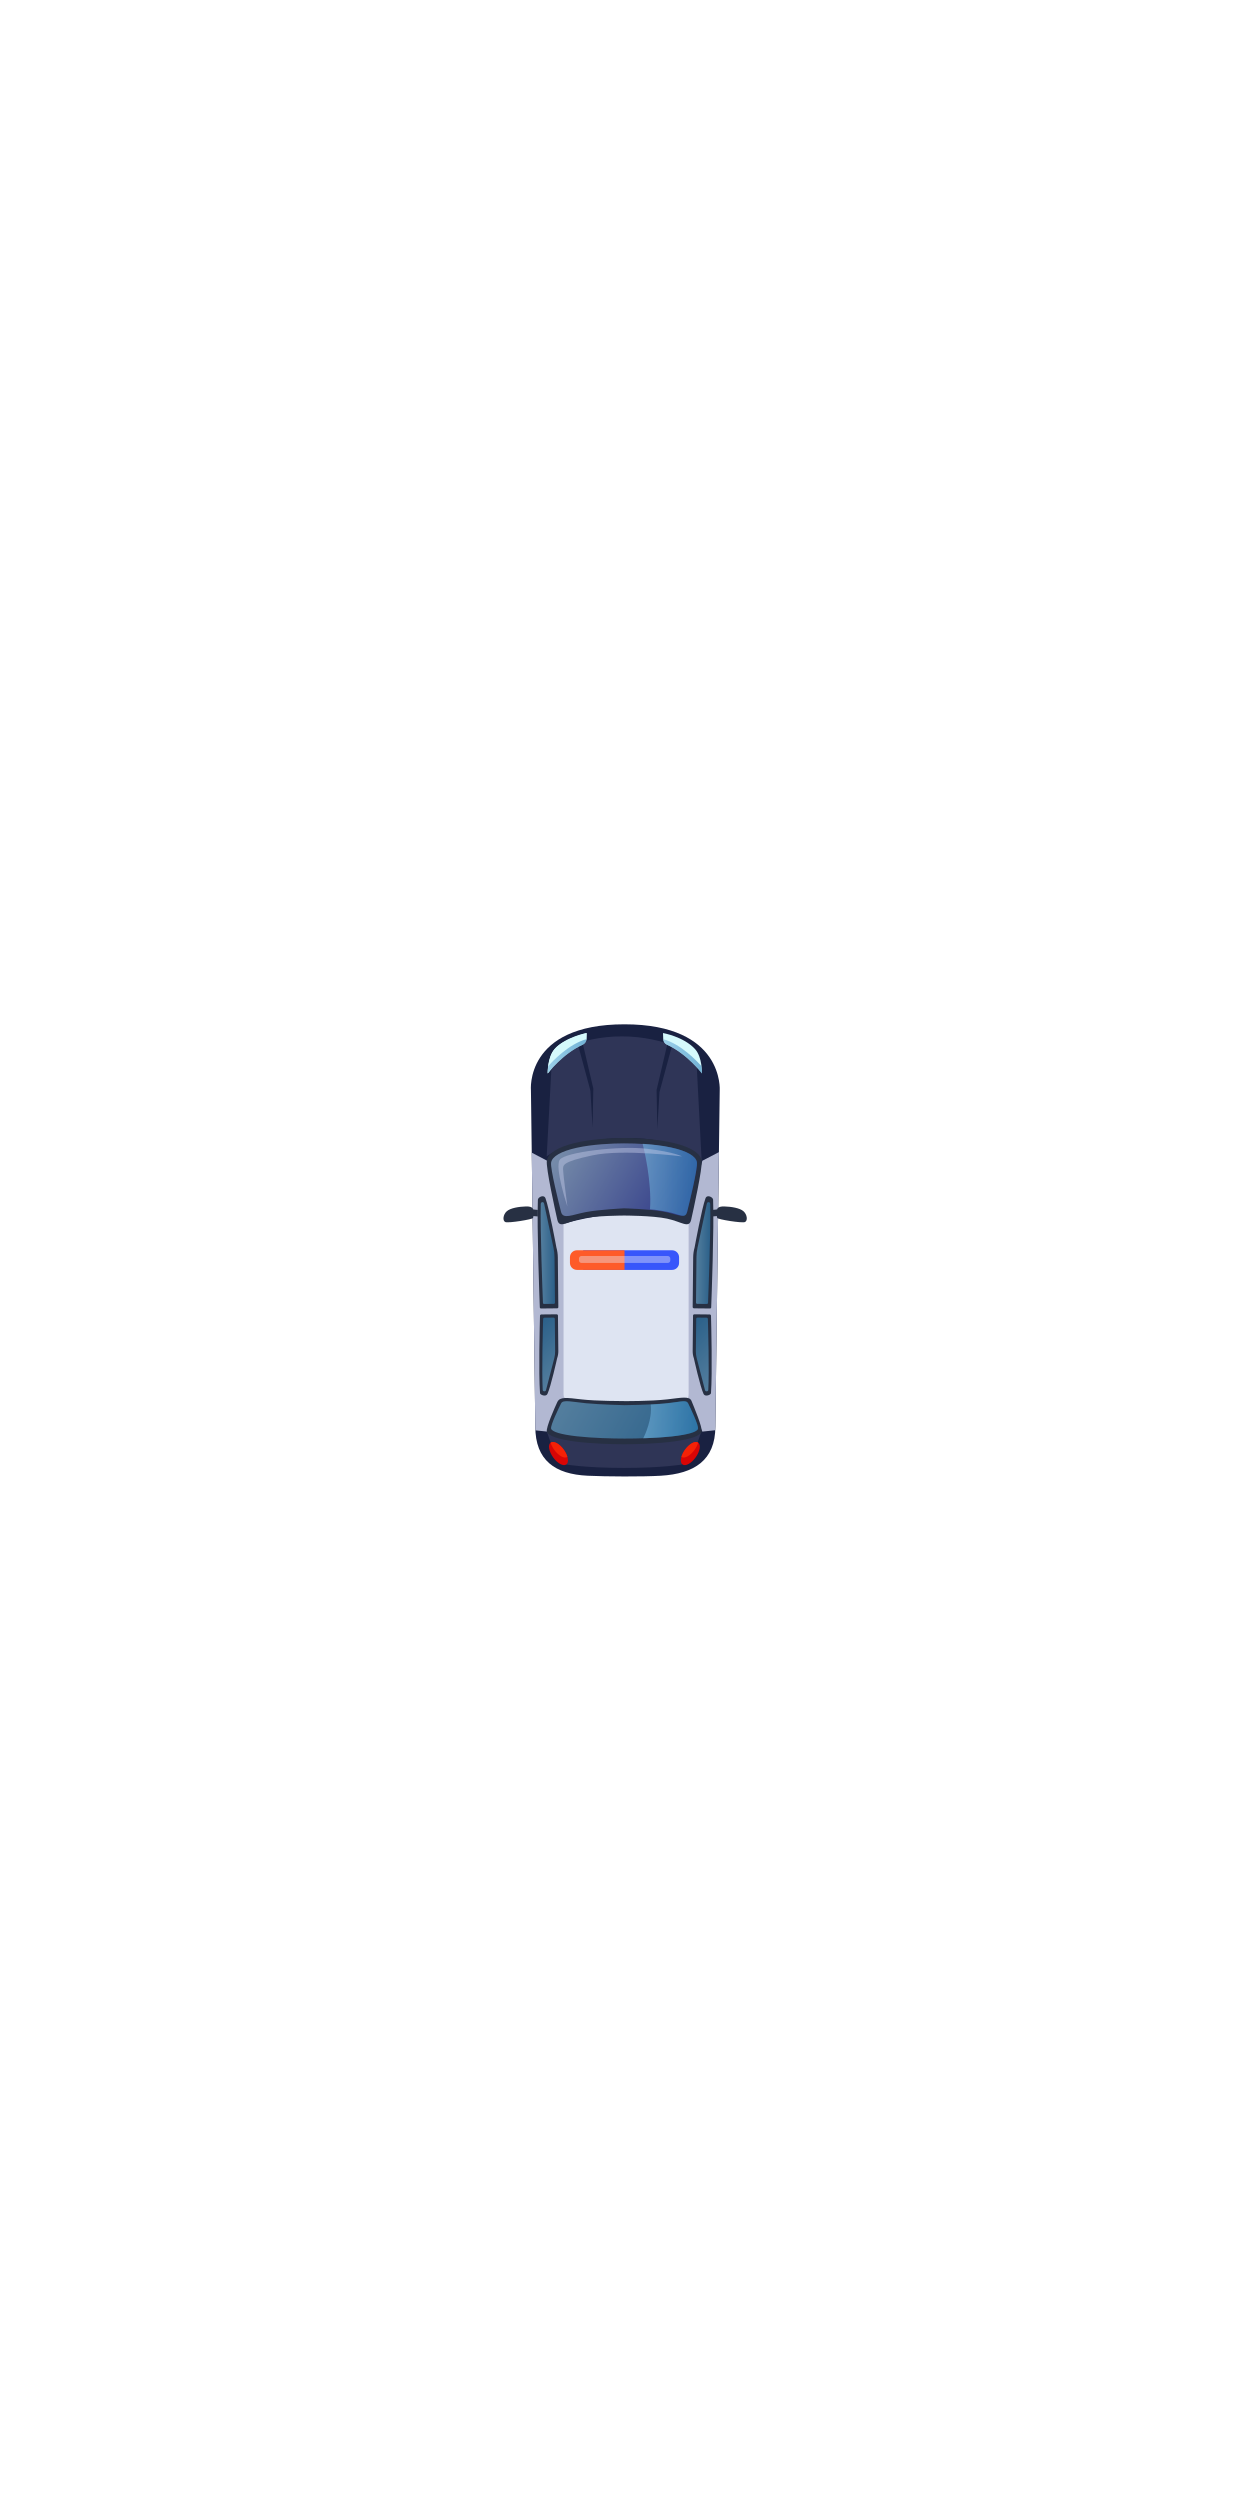
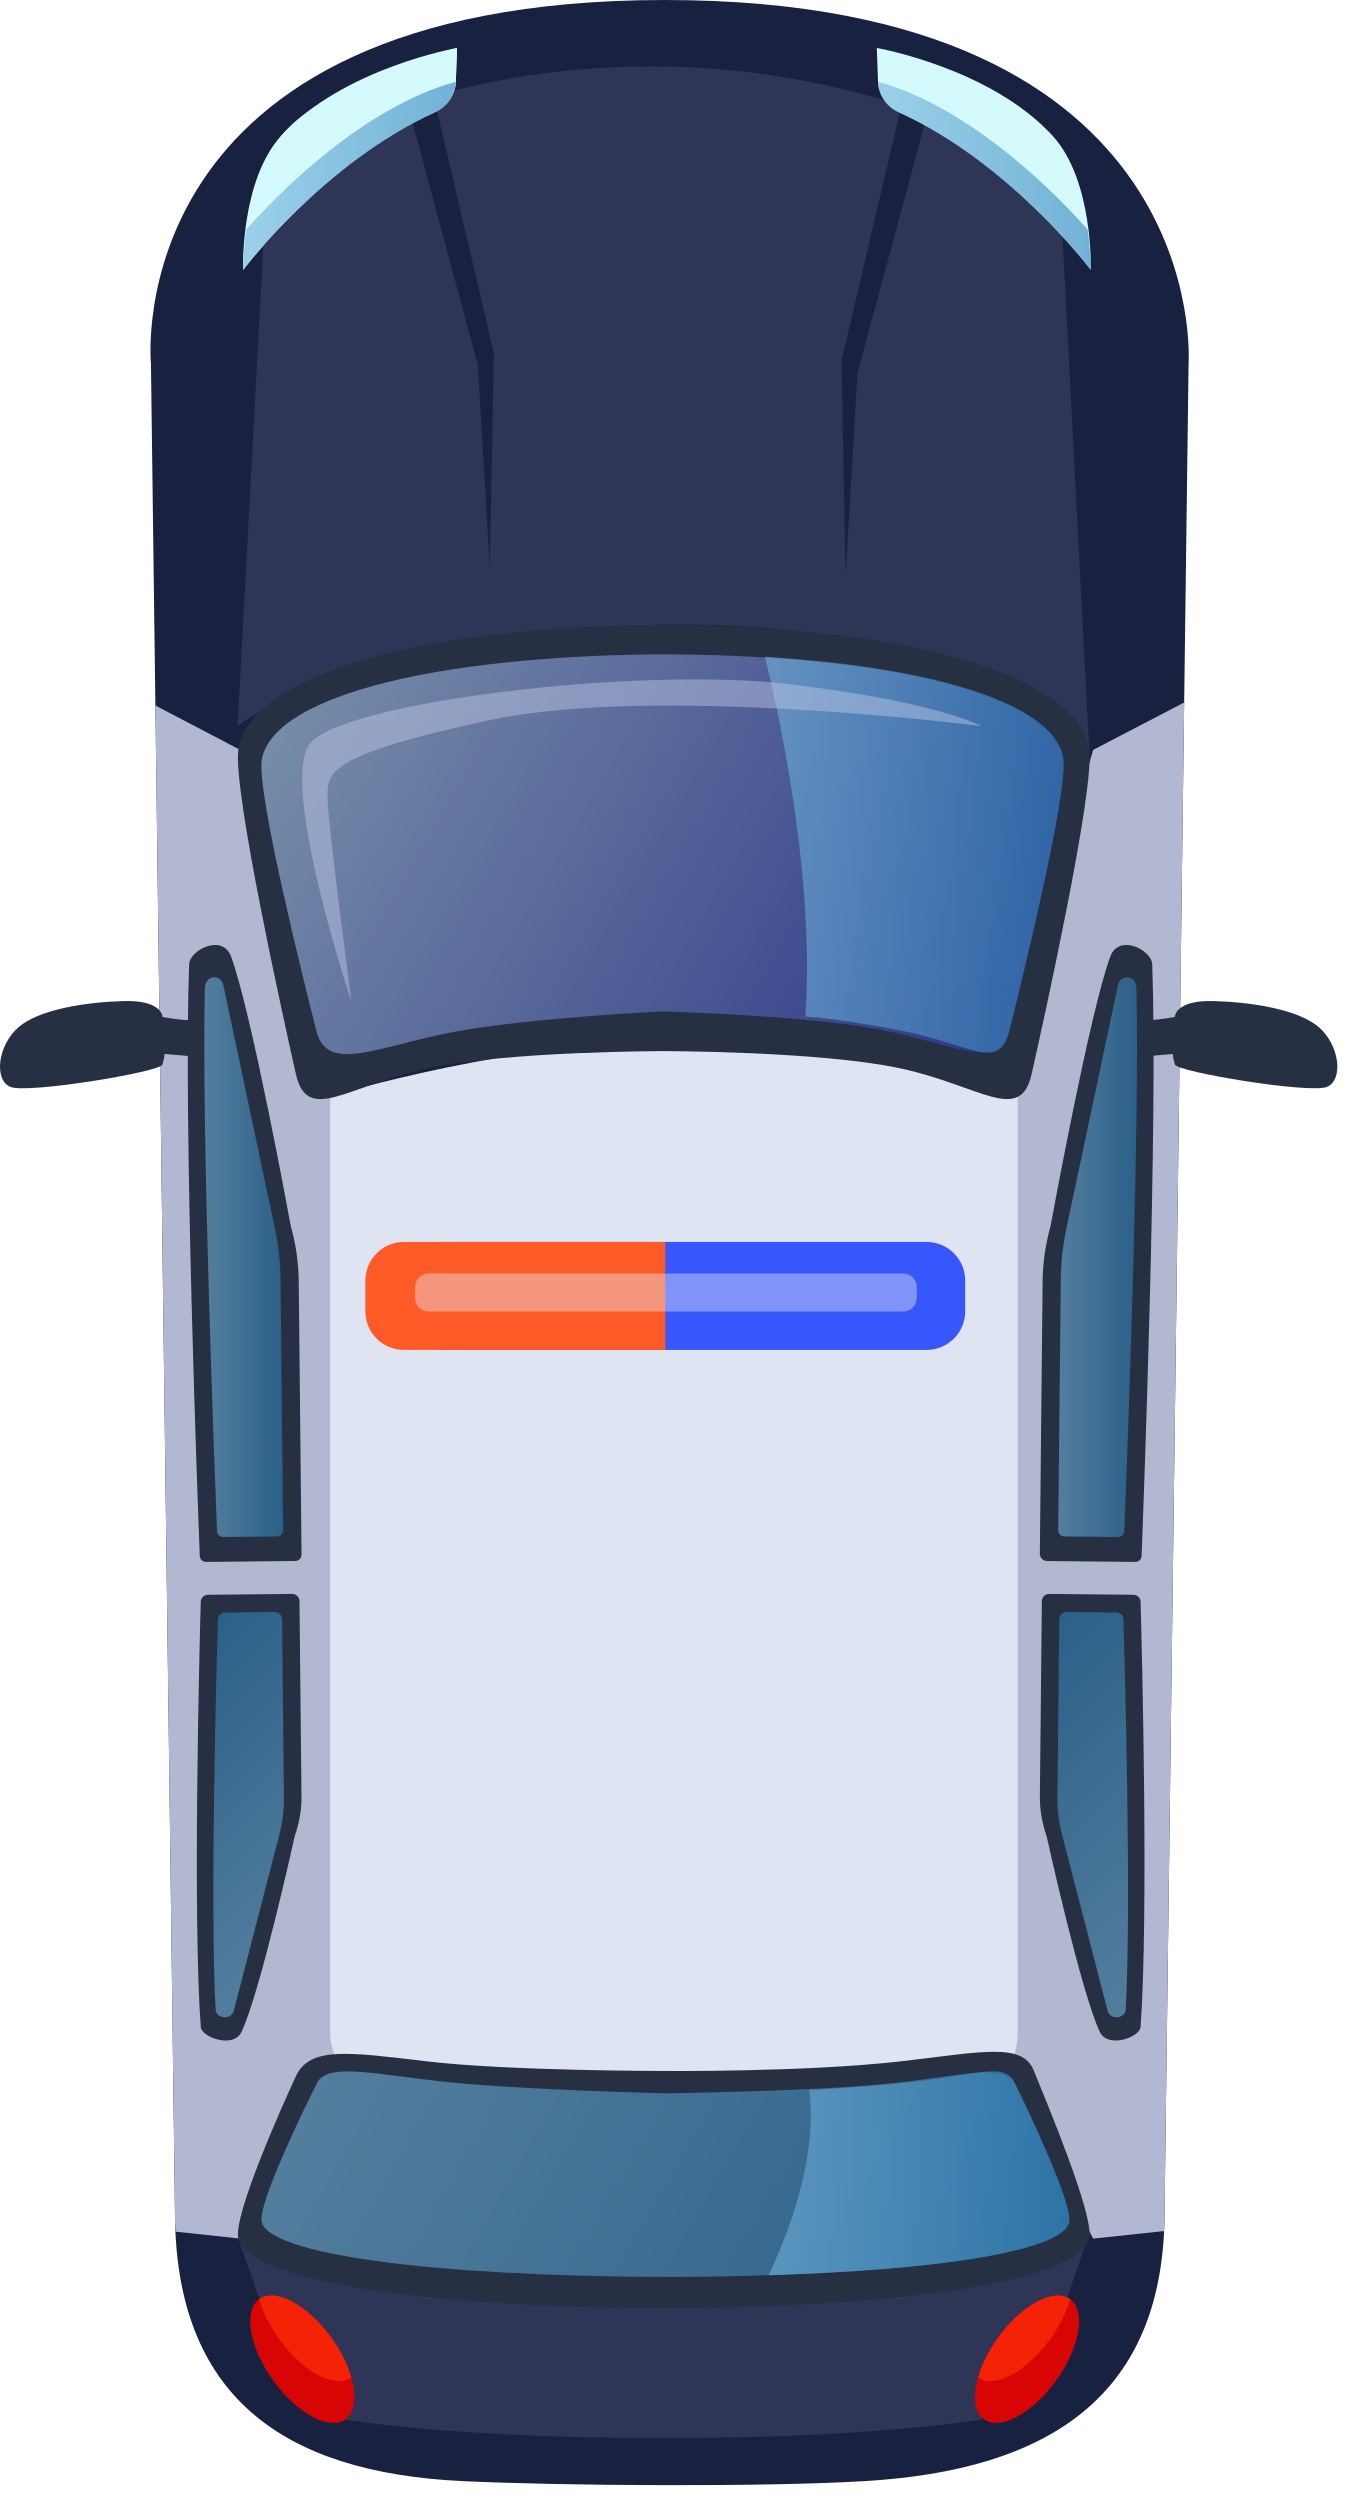
- <svg xmlns="http://www.w3.org/2000/svg" width="360" height="720" viewBox="0 0 360 720" fill="none">
-   <path d="M152.91 314.068L154.167 410.868C154.167 420.588 159.845 424.566 169.253 425.011C174.511 425.261 185.055 425.325 190.31 425.011C199.93 424.437 206.024 420.588 206.024 410.868L207.281 314.068C207.281 314.068 208.653 295 179.843 295C151.033 295 152.91 314.068 152.91 314.068Z" fill="#192141" />
-   <path d="M159.729 302.124C157.706 304.586 157.738 309.143 157.738 309.143C157.738 309.143 161.943 303.537 167.794 300.884C168.431 300.595 168.86 299.982 168.884 299.283L168.947 297.514C168.947 297.514 162.138 299.19 159.729 302.124Z" fill="#D5FAFC" />
-   <path d="M194.159 330.622C189.388 329.595 183.432 329.347 179.847 329.353C176.263 329.36 170.308 329.629 165.54 330.673C160.772 331.717 158.092 333.275 157.796 335.088C157.501 336.901 160.203 347.51 160.804 349.839C161.404 352.167 163.488 350.352 167.66 349.568C171.832 348.783 179.882 348.77 179.882 348.77C179.882 348.77 187.931 348.755 192.106 349.525C196.281 350.294 198.371 352.103 198.964 349.772C199.556 347.441 202.22 336.822 201.919 335.011C201.617 333.198 198.931 331.649 194.159 330.622Z" fill="#3E687E" />
-   <path d="M159.02 303.821L157.449 333.05C157.449 333.05 163.42 328.021 179.781 327.739C196.142 327.457 202.072 334.292 202.072 334.292L200.506 304.135C200.506 304.135 191.706 298.478 179.134 298.478C166.562 298.478 159.02 303.821 159.02 303.821Z" fill="#2F3557" />
-   <path d="M166.476 300.92L170.038 314.12L170.667 324.806L170.876 313.492L167.733 300.082L166.476 300.92Z" fill="#192141" />
-   <path d="M153.142 331.969L154.166 410.868C154.166 411.234 154.177 411.589 154.193 411.939L157.582 412.302L162.557 402.821L162.791 352.447L157.582 334.292L153.142 331.969Z" fill="#B2B8D2" />
-   <path d="M197.283 402.822L202.283 412.303L205.997 411.906C206.013 411.567 206.024 411.223 206.024 410.868L207.051 331.811L202.283 334.293L197.048 352.448L197.283 402.822Z" fill="#B2B8D2" />
-   <path d="M162.302 352.448V401.542C162.302 403.366 164.009 404.845 165.674 404.845H195.309C196.974 404.845 198.323 403.366 198.323 401.542V352.112C198.323 352.112 191.426 349.425 181.769 349.425C172.113 349.425 162.302 352.448 162.302 352.448Z" fill="#DEE4F2" />
-   <path d="M160.237 359.245C160.237 359.245 158.188 348.026 157.107 345.122C156.651 343.897 154.938 344.793 154.911 345.521C154.607 353.738 155.361 373.775 155.468 376.532C155.475 376.71 155.622 376.847 155.799 376.845L160.476 376.797C160.657 376.796 160.803 376.647 160.801 376.466L160.654 362.138C160.643 361.163 160.503 360.192 160.237 359.245Z" fill="#273043" />
-   <path opacity="0.59" d="M156.71 346.646C156.572 345.995 155.754 346.093 155.737 346.762C155.55 354.285 156.267 372.597 156.373 375.225C156.38 375.403 156.526 375.54 156.704 375.539L159.51 375.51C159.691 375.508 159.837 375.36 159.835 375.178L159.7 362.042C159.691 361.146 159.593 360.254 159.409 359.384L156.71 346.646Z" fill="url(#paint0_linear_21_41)" />
-   <path d="M160.309 378.521L155.895 378.566C155.691 378.568 155.525 378.729 155.519 378.934C155.452 381.37 155.093 395.407 155.521 401.221C155.56 401.748 157.236 402.365 157.656 401.471C158.654 399.354 160.444 391.21 160.444 391.21C160.687 390.521 160.805 389.817 160.798 389.112L160.693 378.898C160.691 378.687 160.519 378.519 160.309 378.521Z" fill="#273043" />
-   <path opacity="0.59" d="M159.397 379.469L156.795 379.496C156.591 379.498 156.424 379.66 156.418 379.864C156.35 382.186 155.995 394.991 156.301 400.31C156.329 400.793 157.123 400.85 157.245 400.377L159.64 391.125C159.804 390.492 159.883 389.846 159.876 389.198L159.781 379.845C159.778 379.635 159.606 379.467 159.397 379.469Z" fill="url(#paint1_linear_21_41)" />
-   <path opacity="0.59" d="M203.518 346.646L200.819 359.383C200.634 360.254 200.536 361.146 200.527 362.042L200.389 375.506L203.842 375.542C203.842 375.542 204.692 354.876 204.49 346.762C204.473 346.093 203.655 345.995 203.518 346.646Z" fill="url(#paint2_linear_21_41)" />
-   <path opacity="0.59" d="M200.351 389.198C200.344 389.846 200.424 390.492 200.588 391.125L202.983 400.377C203.105 400.85 203.899 400.793 203.927 400.31C204.264 394.45 203.799 379.499 203.799 379.499L200.452 379.464L200.351 389.198Z" fill="url(#paint3_linear_21_41)" />
-   <path d="M194.24 329.229C189.421 328.037 183.403 327.74 179.781 327.74C176.159 327.74 170.141 328.038 165.322 329.229C160.502 330.421 157.791 332.208 157.49 334.293C157.188 336.378 159.899 348.59 160.502 351.271C161.104 353.952 163.213 351.867 167.43 350.973C171.648 350.079 179.781 350.079 179.781 350.079C179.781 350.079 187.914 350.079 192.131 350.973C196.349 351.867 198.458 353.952 199.06 351.271C199.662 348.59 202.373 336.378 202.072 334.293C201.771 332.207 199.06 330.42 194.24 329.229Z" fill="#273043" />
-   <path opacity="0.59" d="M193.326 330.51C188.785 329.52 183.117 329.281 179.706 329.287C176.294 329.293 170.627 329.552 166.089 330.559C161.551 331.565 159.001 333.066 158.72 334.813C158.439 336.56 161.01 346.785 161.582 349.029C162.154 351.274 164.739 349.841 168.71 349.086C172.68 348.33 179.738 347.999 179.738 347.999C179.738 347.999 187.05 348.193 191.023 348.934C194.996 349.676 197.335 351.211 197.898 348.965C198.462 346.718 200.998 336.484 200.711 334.738C200.424 332.992 197.868 331.499 193.326 330.51Z" fill="url(#paint4_linear_21_41)" />
-   <path opacity="0.59" d="M191.959 348.95C195.932 349.694 197.335 351.234 197.898 348.981C198.461 346.727 200.997 336.464 200.71 334.713C200.423 332.962 197.867 331.466 193.326 330.473C190.734 329.906 187.777 329.585 185.08 329.415C185.458 330.904 187.749 340.331 187.202 348.263C188.719 348.371 190.792 348.732 191.959 348.95Z" fill="url(#paint5_linear_21_41)" />
-   <path d="M179.74 422.759C179.754 422.759 179.768 422.759 179.783 422.759C190.883 422.754 196.413 421.781 196.413 421.781L200.885 415.474L201.991 412.303C201.991 412.303 199.718 413.12 195.67 413.958C191.759 414.768 180.497 415.089 179.74 415.11C178.984 415.089 167.722 414.768 163.811 413.958C159.763 413.12 157.49 412.303 157.49 412.303L158.596 415.474L163.068 421.781C163.068 421.781 168.597 422.753 179.698 422.759C179.712 422.759 179.726 422.759 179.74 422.759Z" fill="#2F3556" />
-   <path d="M192.131 403.021C187.114 403.587 179.781 403.518 179.781 403.518C179.781 403.518 171.648 403.518 167.43 403.021C163.213 402.524 161.238 402.225 160.505 403.796C159.824 405.254 157.188 411.142 157.49 412.302C157.791 413.463 160.502 414.457 165.322 415.12C170.141 415.783 176.159 415.949 179.781 415.949C183.403 415.949 189.421 415.783 194.24 415.12C199.059 414.457 201.771 413.463 202.072 412.302C202.373 411.142 199.764 404.974 199.162 403.482C198.559 401.991 196.351 402.545 192.131 403.021Z" fill="#273043" />
-   <path opacity="0.59" d="M191.252 404.21C187.251 404.592 179.888 404.691 179.888 404.691C179.888 404.691 172.78 404.521 168.781 404.133C164.782 403.744 162.178 403.008 161.603 404.162C161.028 405.316 158.438 410.572 158.72 411.469C159.003 412.367 161.572 413.139 166.142 413.656C170.712 414.173 176.419 414.307 179.855 414.31C183.29 414.313 188.999 414.19 193.572 413.681C198.146 413.172 200.72 412.405 201.009 411.508C201.297 410.61 198.744 405.349 198.176 404.194C197.609 403.04 195.254 403.829 191.252 404.21Z" fill="url(#paint6_linear_21_41)" />
-   <path opacity="0.59" d="M193.572 413.678C198.146 413.167 200.72 412.396 201.009 411.494C201.298 410.592 198.744 405.303 198.177 404.142C197.609 402.981 196.197 403.775 192.195 404.158C191.019 404.271 188.932 404.457 187.405 404.512C187.956 408.599 185.649 413.457 185.268 414.224C187.984 414.135 190.962 413.97 193.572 413.678Z" fill="url(#paint7_linear_21_41)" />
-   <path d="M158.589 415.473C157.739 416.081 158.06 417.984 159.306 419.724C160.551 421.463 162.249 422.38 163.098 421.772C163.948 421.164 163.627 419.261 162.381 417.521C161.137 415.782 159.438 414.865 158.589 415.473Z" fill="#D80505" />
-   <path d="M158.589 415.473C158.585 415.476 158.583 415.479 158.58 415.482C158.767 416.133 159.113 416.847 159.607 417.537C160.852 419.277 162.55 420.194 163.4 419.586C163.403 419.583 163.406 419.58 163.409 419.577C163.221 418.927 162.876 418.212 162.382 417.522C161.137 415.782 159.438 414.865 158.589 415.473Z" fill="#F52206" />
-   <path d="M208.586 347.455C206.562 347.399 206.562 348.287 206.562 348.287C206.562 348.287 205.71 348.453 205.177 348.453V350.338L206.456 350.227C206.456 350.227 206.456 350.394 206.562 350.781C206.669 351.17 213.699 352.334 214.551 351.946C215.404 351.558 215.191 349.783 214.125 348.84C213.06 347.898 210.61 347.511 208.586 347.455Z" fill="#273043" />
-   <path d="M189.306 325.225L189.934 314.539L193.496 301.339L192.239 300.501L189.096 313.911L189.306 325.225Z" fill="#192141" />
-   <path d="M203.18 345.122C202.118 347.973 200.124 358.842 200.052 359.234C200.051 359.241 200.049 359.249 200.047 359.256C199.782 360.2 199.643 361.167 199.633 362.138L199.487 376.409C199.485 376.622 199.655 376.796 199.868 376.798L204.489 376.845C204.666 376.847 204.813 376.709 204.82 376.532C204.927 373.774 205.68 353.737 205.376 345.521C205.349 344.793 203.636 343.897 203.18 345.122Z" fill="#273043" />
-   <path opacity="0.59" d="M203.577 346.646L200.877 359.383C200.693 360.254 200.595 361.146 200.586 362.042L200.451 375.178C200.45 375.359 200.595 375.507 200.776 375.51L203.583 375.538C203.76 375.54 203.907 375.402 203.914 375.225C204.02 372.596 204.737 354.284 204.549 346.762C204.532 346.093 203.715 345.995 203.577 346.646Z" fill="url(#paint8_linear_21_41)" />
-   <path d="M204.392 378.566L199.977 378.521C199.768 378.519 199.596 378.687 199.593 378.897L199.489 389.112C199.482 389.817 199.6 390.521 199.842 391.21C199.842 391.21 201.633 399.354 202.63 401.471C203.051 402.364 204.726 401.747 204.765 401.221C205.193 395.407 204.834 381.37 204.767 378.933C204.762 378.729 204.596 378.568 204.392 378.566Z" fill="#273043" />
-   <path opacity="0.59" d="M203.492 379.495L200.89 379.468C200.68 379.466 200.508 379.635 200.506 379.845L200.41 389.198C200.403 389.846 200.483 390.492 200.647 391.125L203.042 400.377C203.164 400.85 203.958 400.793 203.986 400.31C204.291 394.991 203.936 382.186 203.869 379.864C203.862 379.659 203.696 379.497 203.492 379.495Z" fill="url(#paint9_linear_21_41)" />
-   <path d="M197.276 417.521C196.031 419.261 195.71 421.164 196.559 421.772C197.409 422.38 199.107 421.463 200.352 419.724C201.597 417.984 201.918 416.081 201.069 415.473C200.22 414.865 198.522 415.782 197.276 417.521Z" fill="#D80505" />
-   <path d="M197.276 417.521C196.782 418.212 196.437 418.926 196.249 419.577C196.252 419.58 196.255 419.583 196.258 419.585C197.108 420.193 198.806 419.276 200.051 417.537C200.545 416.847 200.891 416.132 201.078 415.481C201.075 415.479 201.072 415.475 201.069 415.473C200.22 414.865 198.522 415.782 197.276 417.521Z" fill="#F52206" />
-   <path d="M167.952 360.079V365.735H193.557C194.671 365.735 195.574 364.832 195.574 363.718V362.096C195.574 360.982 194.671 360.079 193.557 360.079H167.952Z" fill="#3756FB" />
-   <path d="M164.145 362.096V363.718C164.145 364.832 165.048 365.735 166.163 365.735H179.859V360.079H166.163C165.049 360.079 164.145 360.982 164.145 362.096Z" fill="#FE5B29" />
-   <path opacity="0.44" d="M170.649 332.736C179.449 330.85 196.42 333.05 196.42 333.05C196.42 333.05 194.22 331.792 186.363 330.85C178.505 329.907 162.791 331.792 161.22 333.993C159.649 336.193 163.42 347.507 163.42 347.507C163.42 347.507 162.163 338.079 162.163 336.822C162.162 335.564 161.849 334.621 170.649 332.736Z" fill="#C7CCEA" />
-   <path d="M151.491 347.455C149.467 347.511 147.017 347.899 145.952 348.841C144.887 349.784 144.674 351.558 145.526 351.947C146.378 352.335 153.408 351.171 153.515 350.782C153.622 350.394 153.622 350.228 153.622 350.228L154.9 350.339V348.454C154.367 348.454 153.515 348.288 153.515 348.288C153.515 348.288 153.515 347.399 151.491 347.455Z" fill="#273043" />
-   <path d="M159.729 302.124C157.582 304.479 157.738 309.143 157.738 309.143C157.738 309.143 161.943 303.537 167.794 300.884C168.431 300.595 168.86 299.982 168.885 299.283L168.948 297.514C168.948 297.514 162.976 298.562 159.729 302.124Z" fill="#D5FAFC" />
-   <path opacity="0.59" d="M157.902 307.031C157.732 308.245 157.738 309.143 157.738 309.143C157.738 309.143 161.943 303.537 167.794 300.884C168.431 300.595 168.86 299.982 168.884 299.283C163.794 300.687 159.212 305.545 157.902 307.031Z" fill="url(#paint10_linear_21_41)" />
-   <path d="M190.945 297.514L191.008 299.283C191.033 299.982 191.462 300.595 192.099 300.884C197.949 303.537 202.154 309.143 202.154 309.143C202.154 309.143 202.31 304.479 200.164 302.124C196.916 298.562 190.945 297.514 190.945 297.514Z" fill="#D5FAFC" />
-   <path opacity="0.59" d="M191.008 299.283C191.033 299.982 191.462 300.594 192.099 300.884C197.949 303.537 202.154 309.143 202.154 309.143C202.154 309.143 202.16 308.245 201.991 307.031C200.681 305.545 196.098 300.687 191.008 299.283Z" fill="url(#paint11_linear_21_41)" />
-   <path opacity="0.41" d="M167.457 361.734C167.065 361.734 166.748 362.051 166.748 362.443V363.014C166.748 363.406 167.065 363.724 167.457 363.724H192.333C192.725 363.724 193.043 363.406 193.043 363.014V362.443C193.043 362.051 192.725 361.734 192.333 361.734H167.457Z" fill="#E9ECF5" />
+ <svg xmlns="http://www.w3.org/2000/svg" width="71" height="131" viewBox="0 0 71 131" fill="none">
+   <path d="M7.91 19.068L9.167 115.868C9.167 125.588 14.845 129.566 24.253 130.011C29.511 130.261 40.055 130.325 45.31 130.011C54.93 129.437 61.024 125.588 61.024 115.868L62.281 19.068C62.281 19.068 63.653 0 34.843 0C6.033 0 7.91 19.068 7.91 19.068Z" fill="#192141" />
+   <path d="M14.729 7.124C12.706 9.586 12.738 14.143 12.738 14.143C12.738 14.143 16.943 8.537 22.794 5.884C23.431 5.595 23.86 4.982 23.884 4.283L23.948 2.514C23.948 2.514 17.138 4.19 14.729 7.124Z" fill="#D5FAFC" />
+   <path d="M49.16 35.622C44.388 34.595 38.432 34.347 34.847 34.353C31.263 34.36 25.308 34.629 20.54 35.673C15.772 36.717 13.092 38.275 12.796 40.088C12.501 41.901 15.203 52.51 15.804 54.839C16.404 57.167 18.488 55.352 22.66 54.568C26.832 53.783 34.882 53.77 34.882 53.77C34.882 53.77 42.931 53.755 47.106 54.525C51.281 55.294 53.371 57.103 53.964 54.772C54.556 52.441 57.22 41.822 56.919 40.011C56.617 38.198 53.931 36.649 49.16 35.622Z" fill="#3E687E" />
+   <path d="M14.02 8.821L12.449 38.05C12.449 38.05 18.42 33.021 34.781 32.739C51.142 32.457 57.072 39.292 57.072 39.292L55.506 9.135C55.506 9.135 46.706 3.478 34.134 3.478C21.562 3.478 14.02 8.821 14.02 8.821Z" fill="#2F3557" />
+   <path d="M21.476 5.92L25.038 19.12L25.667 29.806L25.876 18.491L22.733 5.082L21.476 5.92Z" fill="#192141" />
+   <path d="M8.142 36.969L9.166 115.868C9.166 116.234 9.177 116.589 9.193 116.939L12.582 117.302L17.557 107.821L17.791 57.447L12.582 39.291L8.142 36.969Z" fill="#B2B8D2" />
+   <path d="M52.283 107.822L57.282 117.303L60.997 116.906C61.013 116.567 61.024 116.223 61.024 115.868L62.051 36.81L57.282 39.293L52.048 57.448L52.283 107.822Z" fill="#B2B8D2" />
+   <path d="M17.302 57.448V106.542C17.302 108.366 19.009 109.845 20.674 109.845H50.309C51.974 109.845 53.324 108.366 53.324 106.542V57.112C53.324 57.112 46.426 54.425 36.769 54.425C27.113 54.425 17.302 57.448 17.302 57.448Z" fill="#DEE4F2" />
+   <path d="M15.237 64.245C15.237 64.245 13.188 53.026 12.107 50.122C11.651 48.897 9.938 49.792 9.911 50.522C9.607 58.738 10.361 78.775 10.468 81.532C10.475 81.71 10.621 81.847 10.799 81.845L15.476 81.797C15.657 81.796 15.803 81.647 15.801 81.466L15.654 67.138C15.643 66.163 15.504 65.192 15.237 64.245Z" fill="#273043" />
+   <path opacity="0.59" d="M11.71 51.646C11.572 50.995 10.754 51.093 10.737 51.763C10.55 59.285 11.267 77.597 11.373 80.225C11.38 80.403 11.526 80.54 11.704 80.539L14.51 80.51C14.691 80.508 14.837 80.36 14.835 80.178L14.7 67.043C14.691 66.147 14.593 65.254 14.409 64.383L11.71 51.646Z" fill="url(#paint0_linear_21_42)" />
+   <path d="M15.309 83.521L10.895 83.566C10.691 83.569 10.525 83.729 10.519 83.934C10.452 86.37 10.093 100.407 10.521 106.221C10.56 106.748 12.236 107.365 12.656 106.471C13.654 104.354 15.444 96.21 15.444 96.21C15.687 95.521 15.805 94.817 15.798 94.112L15.693 83.898C15.691 83.687 15.52 83.519 15.309 83.521Z" fill="#273043" />
+   <path opacity="0.59" d="M14.397 84.469L11.795 84.496C11.591 84.498 11.425 84.66 11.418 84.864C11.35 87.186 10.995 99.991 11.301 105.31C11.329 105.793 12.123 105.85 12.245 105.377L14.64 96.125C14.804 95.492 14.883 94.846 14.876 94.198L14.781 84.845C14.778 84.635 14.606 84.467 14.397 84.469Z" fill="url(#paint1_linear_21_42)" />
+   <path opacity="0.59" d="M58.518 51.646L55.819 64.383C55.634 65.254 55.536 66.146 55.527 67.042L55.389 80.506L58.842 80.542C58.842 80.542 59.692 59.876 59.49 51.763C59.473 51.093 58.655 50.995 58.518 51.646Z" fill="url(#paint2_linear_21_42)" />
+   <path opacity="0.59" d="M55.351 94.198C55.344 94.846 55.424 95.492 55.588 96.125L57.983 105.377C58.105 105.85 58.899 105.793 58.927 105.31C59.264 99.45 58.798 84.499 58.798 84.499L55.452 84.464L55.351 94.198Z" fill="url(#paint3_linear_21_42)" />
+   <path d="M49.24 34.229C44.42 33.037 38.403 32.74 34.781 32.74C31.159 32.74 25.141 33.038 20.322 34.229C15.502 35.421 12.791 37.208 12.49 39.293C12.188 41.377 14.899 53.59 15.502 56.271C16.104 58.952 18.213 56.867 22.43 55.973C26.648 55.079 34.781 55.079 34.781 55.079C34.781 55.079 42.914 55.079 47.132 55.973C51.349 56.867 53.458 58.952 54.06 56.271C54.663 53.59 57.373 41.377 57.072 39.293C56.771 37.207 54.059 35.42 49.24 34.229Z" fill="#273043" />
+   <path opacity="0.59" d="M48.327 35.51C43.785 34.52 38.117 34.281 34.706 34.287C31.294 34.293 25.627 34.553 21.089 35.559C16.551 36.565 14.001 38.066 13.72 39.813C13.439 41.56 16.01 51.785 16.582 54.029C17.154 56.274 19.739 54.841 23.71 54.086C27.68 53.33 34.738 52.999 34.738 52.999C34.738 52.999 42.05 53.193 46.023 53.934C49.996 54.676 52.335 56.211 52.898 53.965C53.462 51.718 55.998 41.484 55.711 39.738C55.424 37.992 52.868 36.499 48.327 35.51Z" fill="url(#paint4_linear_21_42)" />
+   <path opacity="0.59" d="M46.959 53.95C50.932 54.694 52.335 56.234 52.898 53.981C53.462 51.727 55.997 41.464 55.71 39.713C55.423 37.962 52.867 36.465 48.326 35.473C45.734 34.906 42.777 34.585 40.08 34.415C40.458 35.904 42.748 45.331 42.202 53.263C43.719 53.371 45.792 53.732 46.959 53.95Z" fill="url(#paint5_linear_21_42)" />
+   <path d="M34.74 127.759C34.754 127.759 34.768 127.759 34.783 127.759C45.883 127.754 51.413 126.781 51.413 126.781L55.885 120.474L56.991 117.303C56.991 117.303 54.718 118.12 50.67 118.958C46.759 119.768 35.497 120.089 34.74 120.11C33.983 120.089 22.722 119.768 18.811 118.958C14.763 118.12 12.49 117.303 12.49 117.303L13.596 120.474L18.068 126.781C18.068 126.781 23.597 127.753 34.698 127.759C34.712 127.759 34.726 127.759 34.74 127.759Z" fill="#2F3556" />
+   <path d="M47.132 108.021C42.114 108.587 34.781 108.518 34.781 108.518C34.781 108.518 26.648 108.518 22.43 108.021C18.213 107.524 16.238 107.225 15.505 108.796C14.824 110.254 12.188 116.142 12.49 117.302C12.791 118.463 15.502 119.457 20.322 120.12C25.141 120.783 31.159 120.949 34.781 120.949C38.403 120.949 44.42 120.783 49.24 120.12C54.059 119.457 56.771 118.463 57.072 117.302C57.373 116.142 54.764 109.974 54.163 108.482C53.559 106.991 51.351 107.545 47.132 108.021Z" fill="#273043" />
+   <path opacity="0.59" d="M46.252 109.21C42.251 109.592 34.888 109.691 34.888 109.691C34.888 109.691 27.78 109.521 23.781 109.133C19.782 108.744 17.178 108.008 16.603 109.162C16.028 110.316 13.438 115.572 13.72 116.469C14.003 117.367 16.572 118.139 21.142 118.656C25.712 119.173 31.419 119.307 34.855 119.31C38.29 119.313 43.999 119.19 48.572 118.681C53.146 118.172 55.72 117.405 56.009 116.508C56.297 115.61 53.744 110.349 53.176 109.194C52.609 108.04 50.254 108.829 46.252 109.21Z" fill="url(#paint6_linear_21_42)" />
+   <path opacity="0.59" d="M48.572 118.678C53.146 118.167 55.72 117.396 56.009 116.494C56.298 115.592 53.744 110.303 53.177 109.142C52.609 107.981 51.197 108.775 47.195 109.158C46.019 109.271 43.932 109.457 42.405 109.512C42.956 113.599 40.649 118.457 40.268 119.224C42.984 119.135 45.962 118.97 48.572 118.678Z" fill="url(#paint7_linear_21_42)" />
+   <path d="M13.589 120.473C12.739 121.081 13.06 122.984 14.306 124.724C15.551 126.463 17.249 127.38 18.098 126.772C18.948 126.164 18.627 124.261 17.381 122.521C16.137 120.782 14.438 119.865 13.589 120.473Z" fill="#D80505" />
+   <path d="M13.589 120.473C13.585 120.476 13.583 120.479 13.58 120.482C13.767 121.133 14.113 121.847 14.607 122.537C15.852 124.277 17.55 125.194 18.4 124.586C18.403 124.583 18.406 124.58 18.409 124.577C18.221 123.927 17.875 123.212 17.381 122.522C16.137 120.782 14.438 119.865 13.589 120.473Z" fill="#F52206" />
+   <path d="M63.586 52.455C61.562 52.399 61.562 53.287 61.562 53.287C61.562 53.287 60.71 53.453 60.178 53.453V55.338L61.456 55.227C61.456 55.227 61.456 55.394 61.562 55.781C61.669 56.17 68.699 57.334 69.551 56.946C70.404 56.558 70.191 54.783 69.125 53.84C68.06 52.898 65.61 52.511 63.586 52.455Z" fill="#273043" />
+   <path d="M44.306 30.225L44.934 19.539L48.496 6.339L47.239 5.501L44.096 18.91L44.306 30.225Z" fill="#192141" />
+   <path d="M58.18 50.122C57.118 52.973 55.124 63.842 55.052 64.234C55.051 64.241 55.049 64.249 55.047 64.256C54.782 65.2 54.643 66.167 54.633 67.138L54.487 81.409C54.485 81.622 54.655 81.796 54.868 81.798L59.489 81.845C59.666 81.847 59.813 81.709 59.82 81.532C59.927 78.774 60.68 58.736 60.376 50.521C60.349 49.792 58.636 48.897 58.18 50.122Z" fill="#273043" />
+   <path opacity="0.59" d="M58.577 51.646L55.877 64.383C55.693 65.254 55.595 66.146 55.586 67.042L55.451 80.178C55.45 80.359 55.595 80.507 55.776 80.51L58.583 80.538C58.76 80.54 58.907 80.402 58.914 80.225C59.02 77.596 59.737 59.284 59.549 51.762C59.532 51.093 58.715 50.995 58.577 51.646Z" fill="url(#paint8_linear_21_42)" />
+   <path d="M59.392 83.566L54.977 83.521C54.768 83.519 54.596 83.687 54.593 83.897L54.489 94.112C54.482 94.817 54.6 95.521 54.842 96.21C54.842 96.21 56.633 104.354 57.63 106.471C58.051 107.364 59.726 106.747 59.765 106.221C60.193 100.407 59.834 86.37 59.767 83.933C59.762 83.73 59.596 83.569 59.392 83.566Z" fill="#273043" />
+   <path opacity="0.59" d="M58.492 84.495L55.89 84.468C55.68 84.466 55.508 84.635 55.506 84.844L55.41 94.198C55.404 94.846 55.483 95.492 55.647 96.125L58.042 105.377C58.164 105.85 58.958 105.793 58.986 105.31C59.291 99.991 58.937 87.186 58.869 84.864C58.862 84.659 58.696 84.497 58.492 84.495Z" fill="url(#paint9_linear_21_42)" />
+   <path d="M52.276 122.521C51.031 124.261 50.71 126.164 51.559 126.772C52.409 127.38 54.107 126.463 55.352 124.724C56.597 122.984 56.918 121.081 56.069 120.473C55.219 119.865 53.522 120.782 52.276 122.521Z" fill="#D80505" />
+   <path d="M52.276 122.521C51.782 123.212 51.437 123.926 51.249 124.577C51.252 124.58 51.255 124.583 51.258 124.585C52.108 125.193 53.806 124.276 55.051 122.537C55.545 121.847 55.891 121.132 56.078 120.481C56.075 120.479 56.072 120.475 56.069 120.473C55.219 119.865 53.522 120.782 52.276 122.521Z" fill="#F52206" />
+   <path d="M22.952 65.079V70.735H48.556C49.671 70.735 50.574 69.832 50.574 68.718V67.096C50.574 65.982 49.671 65.079 48.556 65.079H22.952Z" fill="#3756FB" />
+   <path d="M19.145 67.096V68.718C19.145 69.832 20.048 70.735 21.163 70.735H34.859V65.079H21.163C20.049 65.079 19.145 65.982 19.145 67.096Z" fill="#FE5B29" />
+   <path opacity="0.44" d="M25.649 37.736C34.449 35.85 51.42 38.05 51.42 38.05C51.42 38.05 49.22 36.792 41.363 35.85C33.505 34.907 17.791 36.792 16.22 38.993C14.649 41.193 18.42 52.507 18.42 52.507C18.42 52.507 17.163 43.079 17.163 41.822C17.162 40.564 16.849 39.621 25.649 37.736Z" fill="#C7CCEA" />
+   <path d="M6.491 52.455C4.467 52.511 2.017 52.899 0.952 53.841C-0.113 54.784 -0.326 56.558 0.526 56.947C1.378 57.335 8.408 56.171 8.515 55.782C8.622 55.394 8.622 55.228 8.622 55.228L9.9 55.339V53.454C9.367 53.454 8.515 53.288 8.515 53.288C8.515 53.288 8.515 52.399 6.491 52.455Z" fill="#273043" />
+   <path d="M14.729 7.124C12.582 9.479 12.738 14.143 12.738 14.143C12.738 14.143 16.943 8.537 22.794 5.884C23.431 5.595 23.86 4.982 23.885 4.283L23.948 2.514C23.948 2.514 17.976 3.562 14.729 7.124Z" fill="#D5FAFC" />
+   <path opacity="0.59" d="M12.902 12.031C12.732 13.245 12.738 14.143 12.738 14.143C12.738 14.143 16.943 8.537 22.794 5.884C23.431 5.595 23.86 4.982 23.884 4.283C18.794 5.687 14.211 10.545 12.902 12.031Z" fill="url(#paint10_linear_21_42)" />
+   <path d="M45.945 2.514L46.008 4.283C46.033 4.982 46.462 5.595 47.099 5.884C52.949 8.537 57.154 14.143 57.154 14.143C57.154 14.143 57.31 9.479 55.164 7.124C51.916 3.562 45.945 2.514 45.945 2.514Z" fill="#D5FAFC" />
+   <path opacity="0.59" d="M46.008 4.283C46.033 4.982 46.462 5.594 47.099 5.884C52.949 8.537 57.154 14.143 57.154 14.143C57.154 14.143 57.16 13.245 56.991 12.031C55.681 10.545 51.098 5.687 46.008 4.283Z" fill="url(#paint11_linear_21_42)" />
+   <path opacity="0.41" d="M22.457 66.734C22.065 66.734 21.748 67.051 21.748 67.443V68.014C21.748 68.406 22.065 68.724 22.457 68.724H47.333C47.725 68.724 48.043 68.406 48.043 68.014V67.443C48.043 67.051 47.725 66.734 47.333 66.734H22.457Z" fill="#E9ECF5" />
  <defs>
-     <linearGradient id="paint0_linear_21_41" x1="155.706" y1="360.872" x2="159.835" y2="360.872" gradientUnits="userSpaceOnUse">
+     <linearGradient id="paint0_linear_21_42" x1="10.706" y1="65.872" x2="14.835" y2="65.872" gradientUnits="userSpaceOnUse">
      <stop stop-color="#72B3DD" />
      <stop offset="0.995" stop-color="#2E81BA" />
    </linearGradient>
-     <linearGradient id="paint1_linear_21_41" x1="162.837" y1="394.868" x2="152.053" y2="384.083" gradientUnits="userSpaceOnUse">
+     <linearGradient id="paint1_linear_21_42" x1="17.837" y1="99.868" x2="7.053" y2="89.083" gradientUnits="userSpaceOnUse">
      <stop stop-color="#72B3DD" />
      <stop offset="0.995" stop-color="#2E81BA" />
    </linearGradient>
-     <linearGradient id="paint2_linear_21_41" x1="200.389" y1="360.873" x2="204.521" y2="360.873" gradientUnits="userSpaceOnUse">
+     <linearGradient id="paint2_linear_21_42" x1="55.389" y1="65.874" x2="59.521" y2="65.874" gradientUnits="userSpaceOnUse">
      <stop stop-color="#72B3DD" />
      <stop offset="0.995" stop-color="#2E81BA" />
    </linearGradient>
-     <linearGradient id="paint3_linear_21_41" x1="208.894" y1="395.484" x2="196.663" y2="383.252" gradientUnits="userSpaceOnUse">
+     <linearGradient id="paint3_linear_21_42" x1="63.894" y1="100.484" x2="51.663" y2="88.252" gradientUnits="userSpaceOnUse">
      <stop stop-color="#72B3DD" />
      <stop offset="0.995" stop-color="#2E81BA" />
    </linearGradient>
-     <linearGradient id="paint4_linear_21_41" x1="161.266" y1="330.117" x2="196.979" y2="350.737" gradientUnits="userSpaceOnUse">
+     <linearGradient id="paint4_linear_21_42" x1="16.266" y1="35.117" x2="51.979" y2="55.737" gradientUnits="userSpaceOnUse">
      <stop offset="0.005" stop-color="#ACCAF0" />
      <stop offset="1" stop-color="#323BB6" />
    </linearGradient>
-     <linearGradient id="paint5_linear_21_41" x1="185.081" y1="339.787" x2="200.733" y2="339.787" gradientUnits="userSpaceOnUse">
+     <linearGradient id="paint5_linear_21_42" x1="40.081" y1="44.787" x2="55.733" y2="44.787" gradientUnits="userSpaceOnUse">
      <stop stop-color="#72B3DD" />
      <stop offset="0.995" stop-color="#2E81BA" />
    </linearGradient>
-     <linearGradient id="paint6_linear_21_41" x1="164.201" y1="399.657" x2="196.951" y2="418.565" gradientUnits="userSpaceOnUse">
+     <linearGradient id="paint6_linear_21_42" x1="19.201" y1="104.657" x2="51.951" y2="123.565" gradientUnits="userSpaceOnUse">
      <stop stop-color="#72B3DD" />
      <stop offset="0.995" stop-color="#2E81BA" />
    </linearGradient>
-     <linearGradient id="paint7_linear_21_41" x1="185.268" y1="408.879" x2="201.032" y2="408.879" gradientUnits="userSpaceOnUse">
+     <linearGradient id="paint7_linear_21_42" x1="40.268" y1="113.879" x2="56.032" y2="113.879" gradientUnits="userSpaceOnUse">
      <stop stop-color="#72B3DD" />
      <stop offset="0.995" stop-color="#2E81BA" />
    </linearGradient>
-     <linearGradient id="paint8_linear_21_41" x1="200.451" y1="360.872" x2="204.58" y2="360.872" gradientUnits="userSpaceOnUse">
+     <linearGradient id="paint8_linear_21_42" x1="55.452" y1="65.872" x2="59.58" y2="65.872" gradientUnits="userSpaceOnUse">
      <stop stop-color="#72B3DD" />
      <stop offset="0.995" stop-color="#2E81BA" />
    </linearGradient>
-     <linearGradient id="paint9_linear_21_41" x1="208.902" y1="395.535" x2="196.782" y2="383.415" gradientUnits="userSpaceOnUse">
+     <linearGradient id="paint9_linear_21_42" x1="63.902" y1="100.535" x2="51.782" y2="88.415" gradientUnits="userSpaceOnUse">
      <stop stop-color="#72B3DD" />
      <stop offset="0.995" stop-color="#2E81BA" />
    </linearGradient>
-     <linearGradient id="paint10_linear_21_41" x1="157.738" y1="304.213" x2="168.884" y2="304.213" gradientUnits="userSpaceOnUse">
+     <linearGradient id="paint10_linear_21_42" x1="12.738" y1="9.213" x2="23.884" y2="9.213" gradientUnits="userSpaceOnUse">
      <stop stop-color="#72B3DD" />
      <stop offset="0.995" stop-color="#2E81BA" />
    </linearGradient>
-     <linearGradient id="paint11_linear_21_41" x1="191.008" y1="304.213" x2="202.155" y2="304.213" gradientUnits="userSpaceOnUse">
+     <linearGradient id="paint11_linear_21_42" x1="46.008" y1="9.213" x2="57.155" y2="9.213" gradientUnits="userSpaceOnUse">
      <stop stop-color="#72B3DD" />
      <stop offset="0.995" stop-color="#2E81BA" />
    </linearGradient>
  </defs>
</svg>
